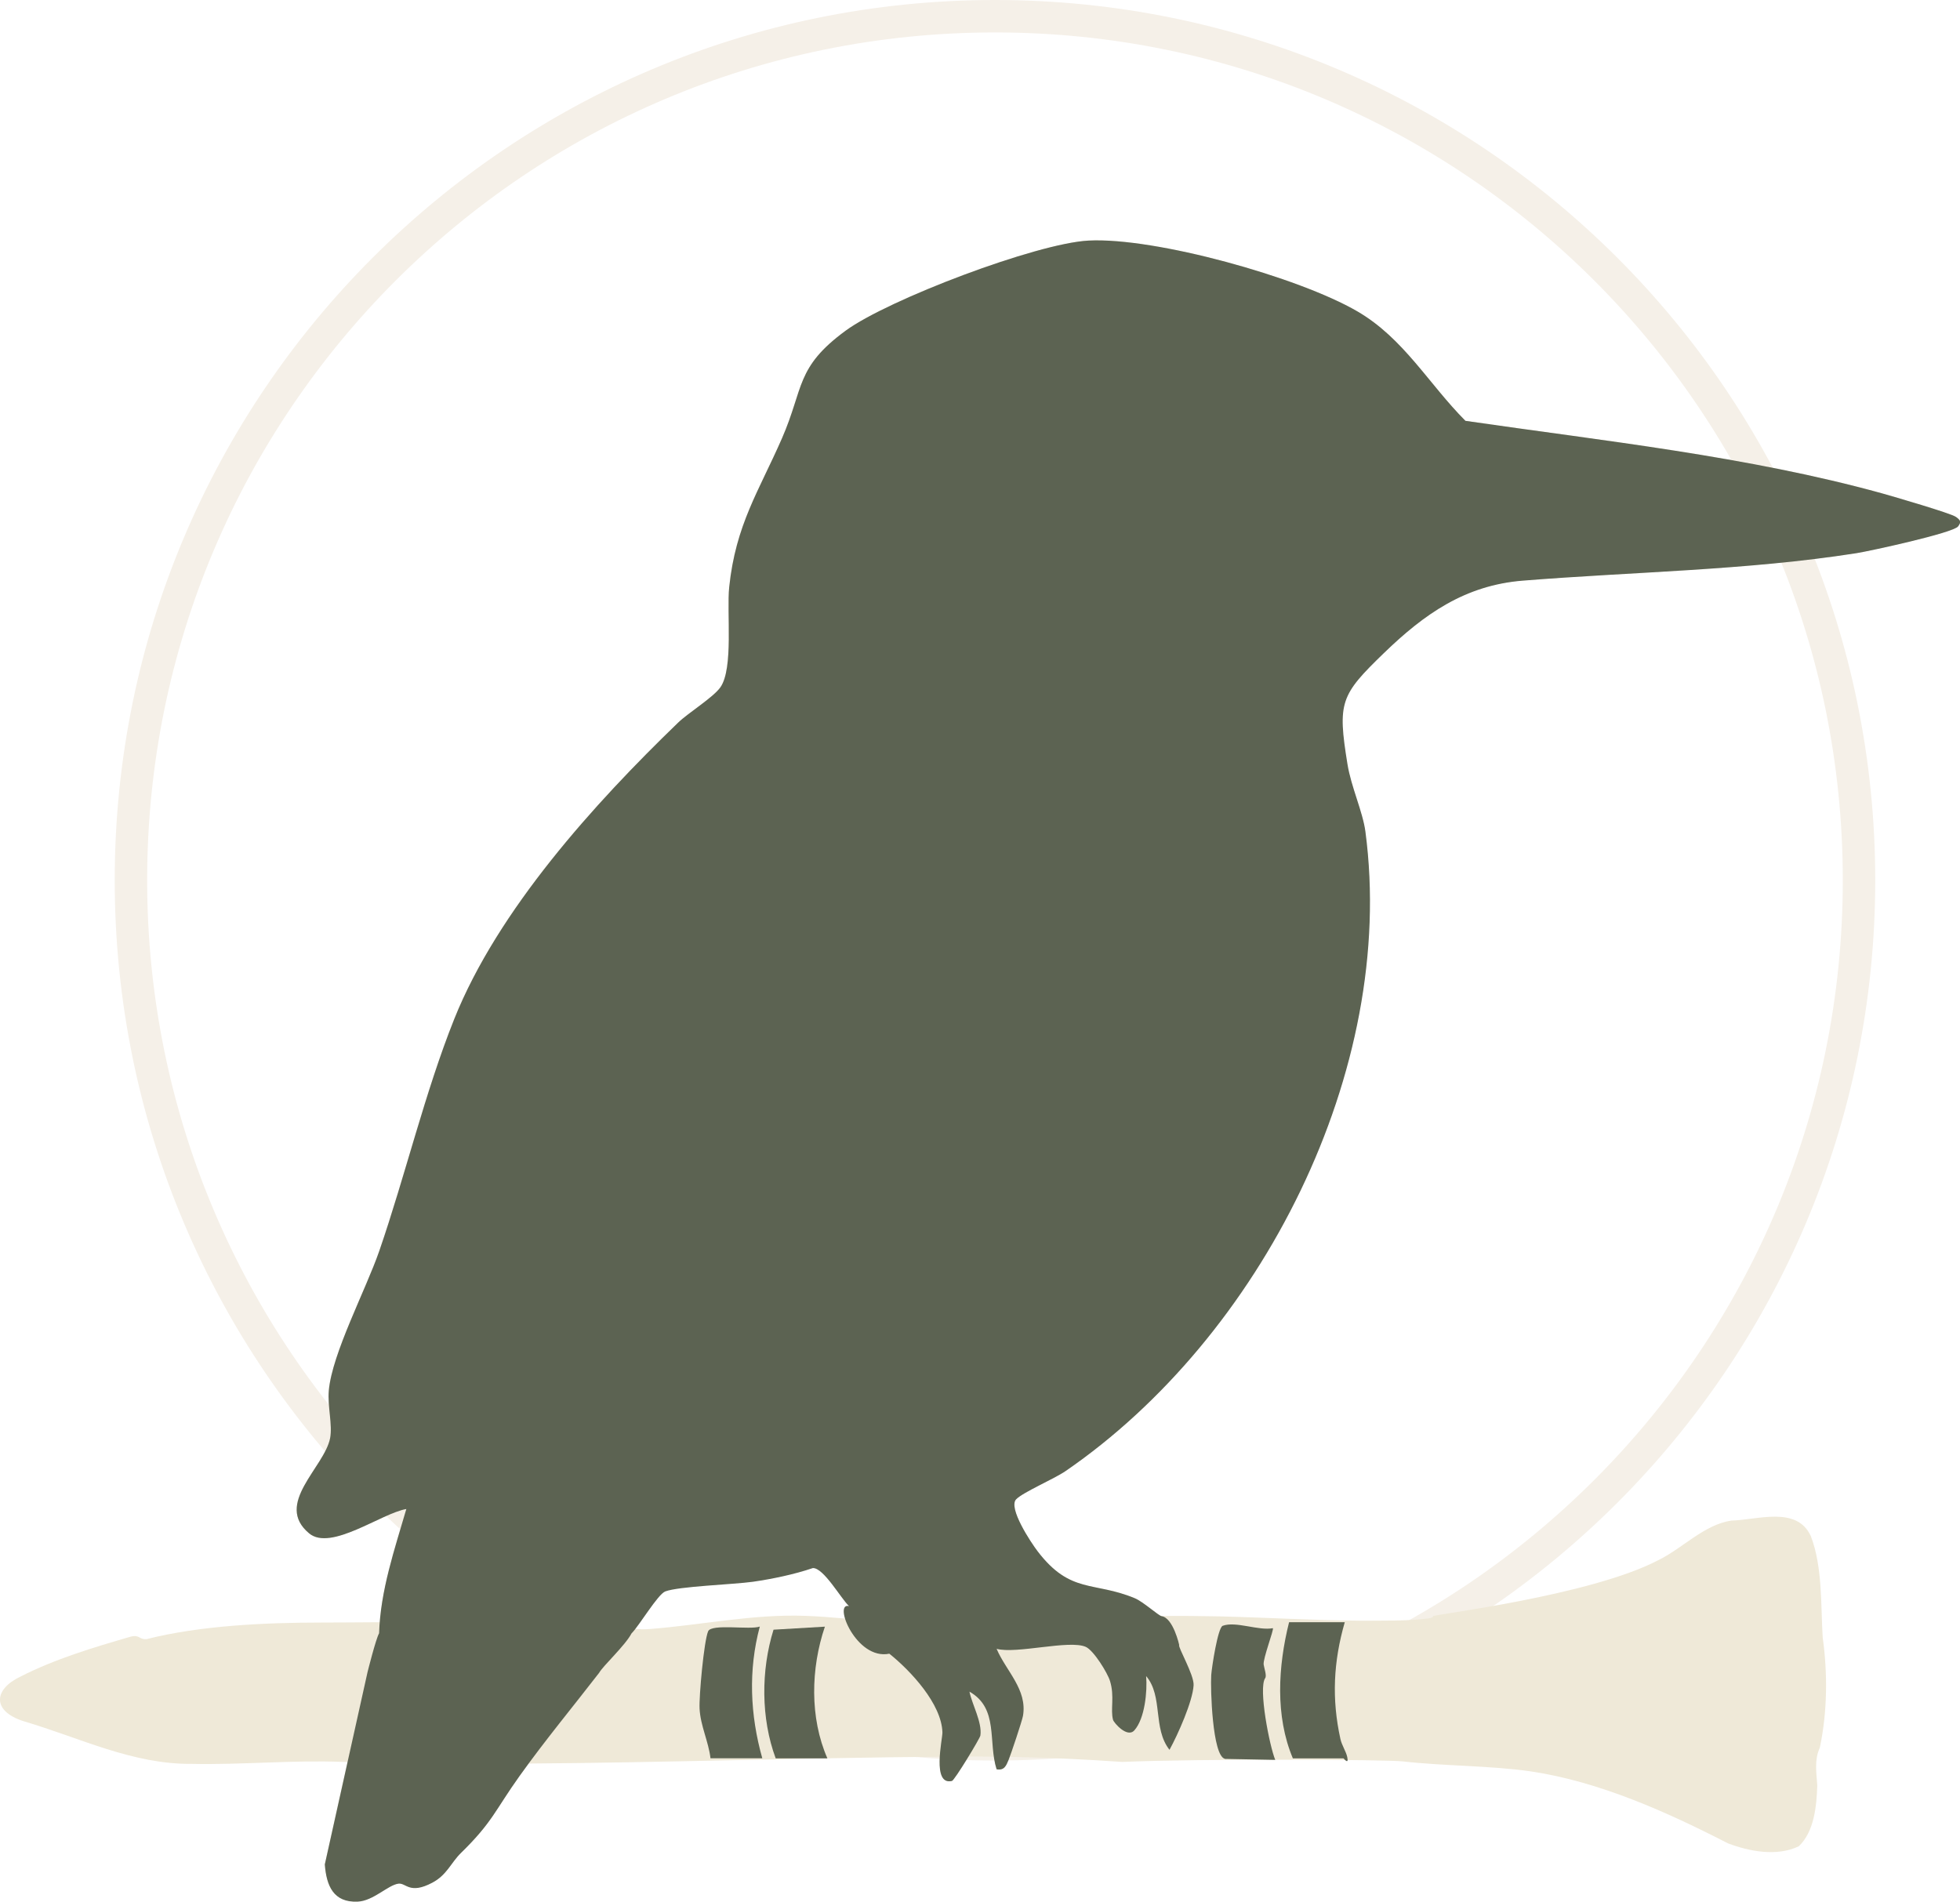
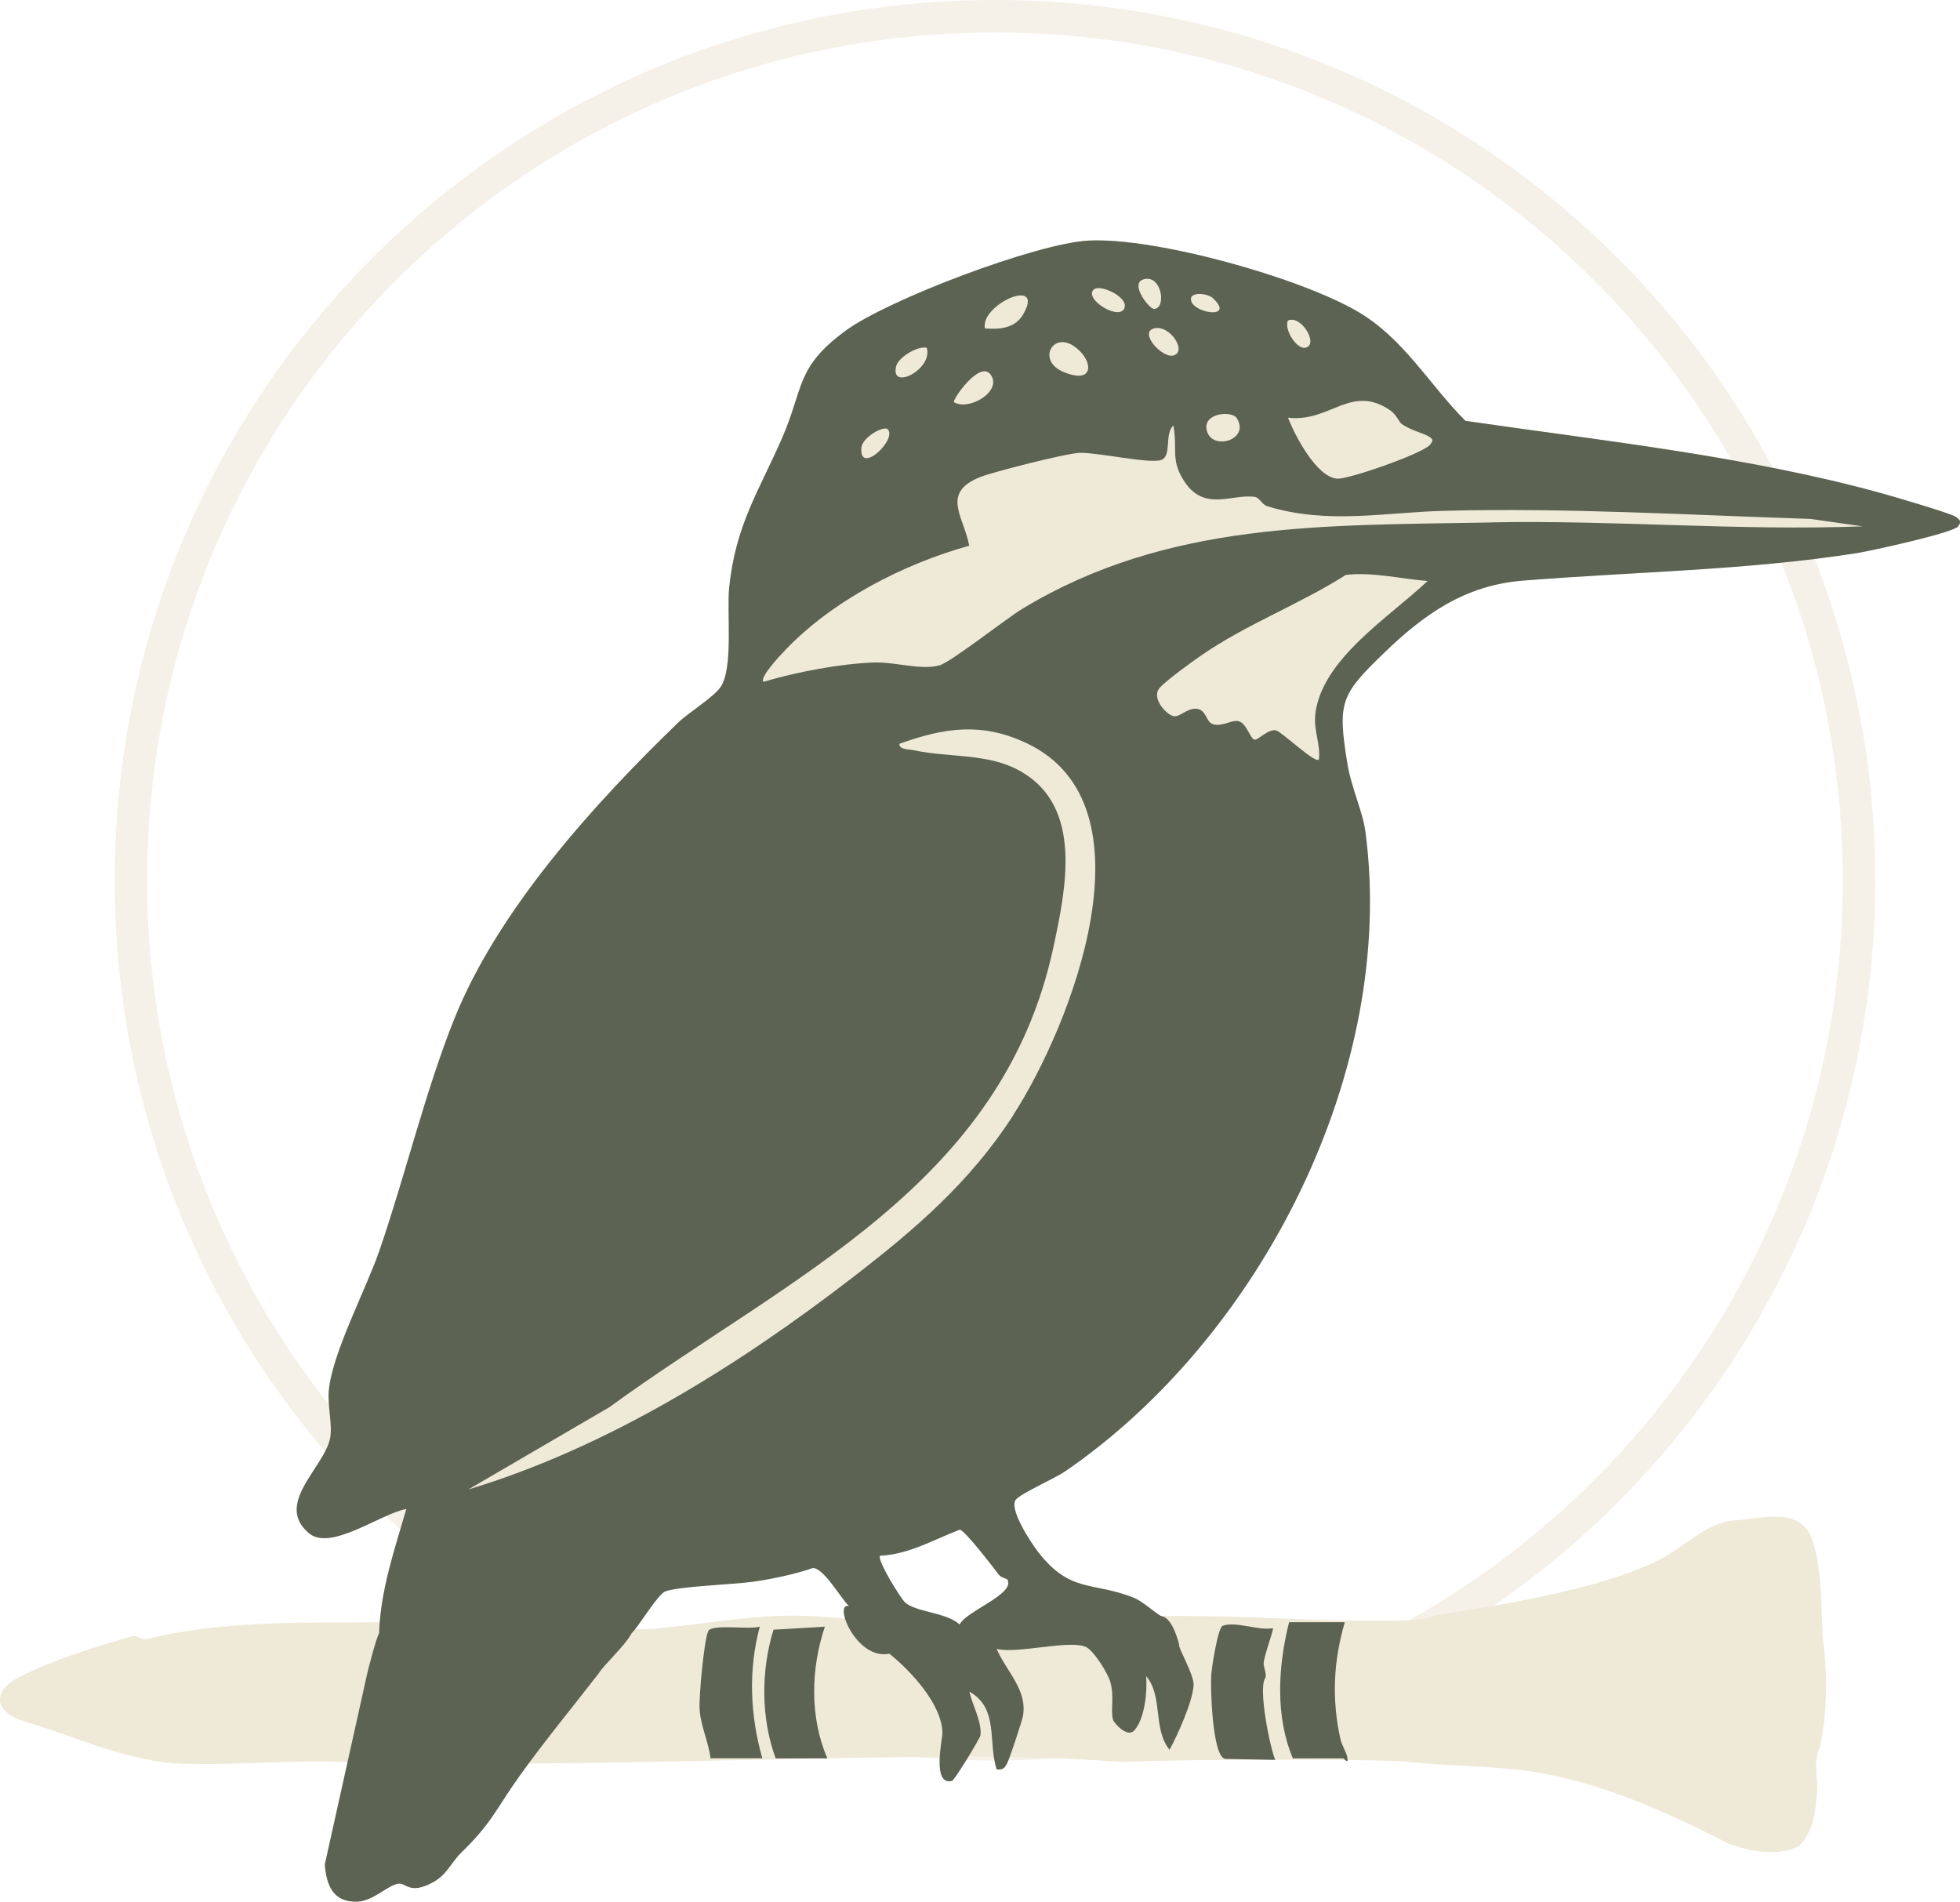
<svg xmlns="http://www.w3.org/2000/svg" id="Layer_2" data-name="Layer 2" viewBox="0 0 181.27 175.87">
  <defs>
    <style>
      .cls-1, .cls-2 {
        fill: none;
      }

      .cls-2 {
        stroke: #f5f0e8;
        stroke-miterlimit: 10;
        stroke-width: 3px;
      }

      .cls-3 {
        fill: #efe9d8;
      }

      .cls-4 {
        fill: #5c6352;
      }
    </style>
  </defs>
  <g id="Layer_1-2" data-name="Layer 1">
    <g>
      <circle class="cls-2" cx="92.02" cy="81.41" r="79.91" />
      <path class="cls-3" d="M180.88,47.8c-.42-.32-5.81-1.89-6.81-2.17-12.4-3.43-25.83-4.86-38.54-6.71-3.39-3.4-5.71-7.63-9.99-10.12-5.42-3.16-18.7-6.87-24.87-6.55-4.81.25-18.55,5.46-22.48,8.34-4.63,3.4-3.84,5.27-5.87,9.93-2.13,4.88-4.29,8-4.89,13.79-.24,2.32.41,7.5-.81,9.25-.66.94-2.98,2.37-3.91,3.27-7.75,7.48-16.67,17.32-20.71,27.42-2.7,6.75-4.53,14.48-6.93,21.44-1.24,3.59-4.37,9.49-4.67,12.92-.13,1.48.36,3.17.12,4.4-.53,2.71-5.21,6.08-1.94,8.8,2.01,1.68,6.68-1.86,8.99-2.25-1,3.45-2.15,6.87-2.45,10.47-1.8.01-3.6.03-5.38.03-5.24,0-11.23.28-16.17,1.53-.74.06-.62-.43-1.47-.23-3.47,1.01-6.98,2.05-10.23,3.71-2.42,1.15-2.68,3.16.33,4.12,5.19,1.53,10.05,3.99,15.53,3.94,4.65.1,9.39-.37,14.02-.18.13,0,.26,0,.39,0l-2.1,9.46c.15,1.98.8,3.54,3.04,3.44,1.44-.06,2.8-1.53,3.76-1.66.72-.1,1.02,1.03,3.14-.09,1.35-.71,1.73-1.85,2.65-2.75,2.93-2.86,3.15-3.94,5.43-7.13.27-.38.55-.75.83-1.12,12.68-.09,25.37-.53,38.03-.63-.07,1.24.07,2.48,1.12,2.23.13-.03.87-1.16,1.53-2.25.78,0,1.57,0,2.35.02.06.39.13.78.25,1.15.71.13.88-.32,1.11-.87.02-.06.06-.15.1-.27,3.49.07,6.97.23,10.41.47,7.28-.31,24.47-.22,25.94-.05,3.89.44,8.03.38,11.81.92,6.34.93,12.67,3.78,18.27,6.66,1.98.75,4.53,1.24,6.55.27,1.43-1.35,1.65-3.73,1.71-5.63-.08-1.18-.28-2.34.22-3.45l.03-.1c.69-3.33.71-6.83.25-10.15-.18-2.91,0-6.52-1.1-9.36-1.3-2.82-4.95-1.48-7.35-1.43-2.5.37-4.51,2.56-6.71,3.64-6.37,3.35-21.03,5.06-20.9,5.21.07.06-.03.09-.1.12-.08.03-.18.06-.32.08-2.01.25-4.06.19-6.11.21-4.37-.03-8.77-.29-13.14-.4-1.82-.04-3.63-.05-5.45-.04-.3-.07-1.69-1.33-2.47-1.65-3.8-1.58-5.94-.37-8.97-4.32-.65-.85-2.76-4.04-2-4.83.64-.66,3.49-1.87,4.57-2.61,18.03-12.38,30.66-37.04,27.72-59.14-.24-1.83-1.32-4.13-1.66-6.24-.93-5.73-.65-6.38,3.36-10.26,3.73-3.61,7.5-6.28,12.86-6.71,10.2-.82,20.73-.95,30.86-2.54,1.31-.21,8.92-1.87,9.39-2.47.35-.45.19-.6-.2-.89ZM88.66,150.42c-4.77.08-9.42-.8-14.17-.98-4.83-.18-9.62.85-14.41,1.22-8.1.63-8.03-11.97,0-12.59,4.81-.38,9.58-1.37,14.41-1.22,4.75.15,9.39,1.06,14.17.98,8.12-.14,8.1,12.46,0,12.59Z" />
      <path class="cls-1" d="M168.33,161.58c.69-3.33.71-6.83.25-10.15-.18-2.91,0-6.52-1.1-9.36-1.3-2.82-4.95-1.48-7.35-1.43-2.5.37-4.51,2.56-6.71,3.64-6.37,3.35-21.03,5.06-20.9,5.21.07.06-.03.09-.1.12-.08.03-.18.05-.32.08-2.01.25-4.06.19-6.11.21-4.37-.03-8.77-.29-13.14-.4-13.39-.28-26.78.79-40.16.72-7.49.12-14.97-.42-22.48-.39-6.83.15-13.73.22-20.47.22-5.24,0-11.23.28-16.17,1.53-.74.06-.62-.43-1.47-.23-3.47,1.01-6.98,2.05-10.23,3.71-2.42,1.15-2.68,3.16.33,4.12,5.19,1.53,10.05,3.99,15.53,3.94,4.65.1,9.39-.37,14.02-.18,19.17.58,38.45-.42,57.64-.5,4.83-.01,9.66.18,14.41.51,7.28-.31,24.47-.22,25.94-.05,3.89.44,8.03.38,11.81.92,6.34.93,12.67,3.78,18.27,6.66,1.98.75,4.53,1.24,6.55.27,1.43-1.35,1.65-3.73,1.71-5.63-.08-1.18-.28-2.34.22-3.45l.03-.1Z" />
      <g id="vnHTlg">
-         <path class="cls-4" d="M180.88,47.8c-.42-.32-5.81-1.89-6.81-2.17-12.4-3.43-25.83-4.86-38.54-6.71-3.39-3.4-5.71-7.63-9.99-10.12-5.42-3.16-18.7-6.87-24.87-6.55-4.81.25-18.55,5.46-22.47,8.34-4.63,3.4-3.84,5.27-5.87,9.93-2.13,4.88-4.29,8-4.89,13.79-.24,2.32.41,7.5-.81,9.25-.66.94-2.98,2.37-3.91,3.27-7.75,7.48-16.67,17.32-20.71,27.42-2.7,6.75-4.53,14.48-6.93,21.44-1.24,3.59-4.37,9.49-4.67,12.92-.13,1.48.36,3.17.12,4.4-.53,2.71-5.21,6.08-1.94,8.8,2.01,1.68,6.68-1.86,8.99-2.25-1.1,3.78-2.39,7.51-2.52,11.49-.31.55-1.07,3.6-1.07,3.6l-3.95,17.78c.15,1.98.8,3.54,3.04,3.44,1.44-.06,2.8-1.53,3.76-1.66.72-.1,1.02,1.03,3.14-.09,1.35-.71,1.73-1.85,2.65-2.75,2.93-2.86,3.15-3.94,5.43-7.13,2.33-3.26,4.9-6.36,7.35-9.53.37-.66,2.4-2.51,3-3.65.7-.69,2.43-3.62,3.12-3.88,1.24-.47,6.29-.64,8.09-.89,1.8-.26,3.83-.68,5.56-1.27,1-.02,2.58,2.8,3.34,3.52-1.5-.39.66,5.03,3.73,4.4,1.96,1.57,4.84,4.64,4.91,7.29.01.61-1,4.93.88,4.48.24-.06,2.59-3.93,2.63-4.2.18-1.22-.77-2.87-1.01-4.06,2.73,1.55,1.7,4.64,2.51,7.18.71.13.88-.32,1.11-.87.21-.5,1.25-3.61,1.33-4.07.42-2.43-1.56-4.14-2.44-6.2,1.83.5,6.73-.86,8.25-.18.72.32,2,2.38,2.24,3.16.44,1.43.02,2.63.28,3.59.07.26,1.31,1.71,1.97.97.97-1.09,1.21-3.61,1.09-5.02,1.59,1.87.59,4.83,2.16,6.82.77-1.4,2.15-4.48,2.23-5.98.05-.96-1.49-3.57-1.33-3.71,0,0-.55-2.51-1.63-2.67-.28-.04-1.69-1.33-2.48-1.66-3.8-1.58-5.94-.37-8.97-4.32-.65-.85-2.76-4.04-2-4.83.64-.66,3.49-1.87,4.57-2.61,18.03-12.38,30.66-37.04,27.73-59.14-.24-1.83-1.32-4.13-1.66-6.24-.93-5.73-.65-6.38,3.36-10.26,3.73-3.61,7.5-6.28,12.86-6.71,10.2-.82,20.73-.95,30.86-2.54,1.31-.21,8.92-1.87,9.39-2.47.35-.45.19-.6-.2-.89Z" />
+         <path class="cls-4" d="M180.88,47.8c-.42-.32-5.81-1.89-6.81-2.17-12.4-3.43-25.83-4.86-38.54-6.71-3.39-3.4-5.71-7.63-9.99-10.12-5.42-3.16-18.7-6.87-24.87-6.55-4.81.25-18.55,5.46-22.47,8.34-4.63,3.4-3.84,5.27-5.87,9.93-2.13,4.88-4.29,8-4.89,13.79-.24,2.32.41,7.5-.81,9.25-.66.94-2.98,2.37-3.91,3.27-7.75,7.48-16.67,17.32-20.71,27.42-2.7,6.75-4.53,14.48-6.93,21.44-1.24,3.59-4.37,9.49-4.67,12.92-.13,1.48.36,3.17.12,4.4-.53,2.71-5.21,6.08-1.94,8.8,2.01,1.68,6.68-1.86,8.99-2.25-1.1,3.78-2.39,7.51-2.52,11.49-.31.55-1.07,3.6-1.07,3.6l-3.95,17.78c.15,1.98.8,3.54,3.04,3.44,1.44-.06,2.8-1.53,3.76-1.66.72-.1,1.02,1.03,3.14-.09,1.35-.71,1.73-1.85,2.65-2.75,2.93-2.86,3.15-3.94,5.43-7.13,2.33-3.26,4.9-6.36,7.35-9.53.37-.66,2.4-2.51,3-3.65.7-.69,2.43-3.62,3.12-3.88,1.24-.47,6.29-.64,8.09-.89,1.8-.26,3.83-.68,5.56-1.27,1-.02,2.58,2.8,3.34,3.52-1.5-.39.66,5.03,3.73,4.4,1.96,1.57,4.84,4.64,4.91,7.29.01.61-1,4.93.88,4.48.24-.06,2.59-3.93,2.63-4.2.18-1.22-.77-2.87-1.01-4.06,2.73,1.55,1.7,4.64,2.51,7.18.71.13.88-.32,1.11-.87.21-.5,1.25-3.61,1.33-4.07.42-2.43-1.56-4.14-2.44-6.2,1.83.5,6.73-.86,8.25-.18.72.32,2,2.38,2.24,3.16.44,1.43.02,2.63.28,3.59.07.26,1.31,1.71,1.97.97.97-1.09,1.21-3.61,1.09-5.02,1.59,1.87.59,4.83,2.16,6.82.77-1.4,2.15-4.48,2.23-5.98.05-.96-1.49-3.57-1.33-3.71,0,0-.55-2.51-1.63-2.67-.28-.04-1.69-1.33-2.48-1.66-3.8-1.58-5.94-.37-8.97-4.32-.65-.85-2.76-4.04-2-4.83.64-.66,3.49-1.87,4.57-2.61,18.03-12.38,30.66-37.04,27.73-59.14-.24-1.83-1.32-4.13-1.66-6.24-.93-5.73-.65-6.38,3.36-10.26,3.73-3.61,7.5-6.28,12.86-6.71,10.2-.82,20.73-.95,30.86-2.54,1.31-.21,8.92-1.87,9.39-2.47.35-.45.19-.6-.2-.89ZM128.58,37.96c.61.42.8,1.08,1.07,1.26.9.63,1.95.8,2.56,1.19.4.26.29.43.03.74-.69.8-7.52,3.2-8.58,3.12-1.91-.16-3.89-3.97-4.54-5.64,3.91.47,5.81-3.18,9.47-.67ZM119.11,29.65c1.22-.58,2.91,2.24,1.61,2.51-.79.16-1.98-1.68-1.61-2.51ZM114.39,38.68c1.25,2-2.3,3.06-2.78,1.14-.41-1.65,2.33-1.87,2.78-1.14ZM112.19,27.59c2.12,2.01-2.01,1.39-2.05.08-.02-.69,1.53-.57,2.05-.08ZM108.51,32.88c-1.03.26-3.22-2.13-1.77-2.51,1.44-.38,3.11,2.17,1.77,2.51ZM105.99,25.79c1.5-.16,1.87,2.77.73,2.78-.45,0-2.48-2.59-.73-2.78ZM101.15,26.78c.55-.53,3.08.62,2.87,1.61-.3,1.42-3.82-.69-2.87-1.61ZM99.22,31.95c1.87,1.17,2.19,3.72-.86,2.45-2.44-1.01-1.06-3.66.86-2.45ZM92.54,28.05c1.49-1.02,3.38-1.21,2.09,1.02-.74,1.29-2.18,1.42-3.54,1.3-.17-.96.72-1.82,1.45-2.32ZM91.64,34.67c1.06,1.54-2.05,3.37-3.42,2.52-.16-.2,2.42-3.97,3.42-2.52ZM82.89,33.84c.21-.78,1.92-1.86,2.82-1.68.62,1.98-3.45,4.07-2.82,1.68ZM79.67,41.39c.09-.96,2.08-2.07,2.44-1.68.88.95-2.68,4.31-2.44,1.68ZM88.76,150.24c-1.26-1.14-4.02-1.12-5.05-2.04-.44-.4-2.64-3.99-2.32-4.32,2.64-.11,4.97-1.49,7.37-2.41.47.04,3.11,3.51,3.63,4.18.2.26.73.35.78.44.76,1.33-3.89,2.94-4.42,4.16ZM93.69,103.18c-4.02,6.19-9.05,10.51-14.84,14.97-10.58,8.16-22.67,15.72-35.53,19.6l13.04-7.61c16.62-12.1,36.37-20.48,41.08-42.61,1.14-5.35,2.73-12.87-3-16.17-3.01-1.74-6.58-1.26-9.89-1.97-.41-.09-1.43-.05-1.37-.6,4.18-1.5,7.6-2.01,11.74-.07,12.18,5.71,4.12,26.18-1.24,34.45ZM121.64,66.15c-.15,1.44.5,2.66.34,4.09-.35.41-3.39-2.53-3.95-2.68-.7-.2-1.66.88-1.99.85-.39-.03-.75-1.53-1.49-1.71-.65-.16-1.54.56-2.39.27-.63-.21-.58-1.33-1.5-1.42-.84-.08-1.57.79-2.1.69-.68-.13-2.14-1.69-1.3-2.63.63-.71,2.93-2.37,3.83-2.99,4.14-2.87,9.12-4.74,13.38-7.45,2.48-.29,5.06.37,7.56.56-3.45,3.3-9.87,7.23-10.4,12.43ZM137.94,48.32c-15.41.29-29.93-.16-43.38,7.98-1.55.94-6.65,4.97-7.69,5.24-1.74.46-4.06-.33-6.02-.27-3.09.1-7.27.89-10.24,1.79-.4-.4,1.61-2.52,1.97-2.89,4.36-4.61,10.99-8.02,17.06-9.7-.5-2.69-2.66-4.88,1.01-6.35,1.11-.45,8.07-2.23,9.23-2.24,1.8-.02,6.42,1.03,7.51.66,1.01-.35.28-2.43,1.13-3.19.41,2.27-.31,3.21,1.06,5.24,1.86,2.76,4.42,1.04,6.5,1.37.39.06.64.71,1.13.86,5.62,1.71,10.81.56,16.43.42,11.31-.29,22.52.39,33.79.75l4.84.69c-11.47.43-22.91-.59-34.32-.37Z" />
      </g>
      <path class="cls-4" d="M65.71,162.62c-.18-1.56-.93-3.01-1.01-4.6-.06-1.13.4-6.22.79-7.15.31-.73,3.9-.11,4.78-.44-1.08,4.04-.9,8.17.23,12.18h-4.79Z" />
      <path class="cls-4" d="M71.74,162.62c-1.37-3.69-1.37-8.14-.2-11.9l4.75-.28c-1.31,3.86-1.41,8.43.23,12.18h-4.79Z" />
      <path class="cls-4" d="M124.25,162.62h-4.68c-1.65-3.92-1.37-8.52-.35-12.59h5.15c-1.05,3.65-1.22,7.09-.4,10.81.13.57.53,1.17.63,1.66.16.77-.32.12-.35.12Z" />
      <path class="cls-4" d="M113.28,162.66c-1.16-.28-1.34-6.53-1.26-7.74.05-.72.61-4.39,1.06-4.56,1.21-.45,3.32.48,4.64.22.12.12-.93,2.82-.85,3.37.06.38.3,1.02.14,1.25-.65.95.41,6.31.93,7.56l-4.68-.09Z" />
    </g>
  </g>
</svg>
